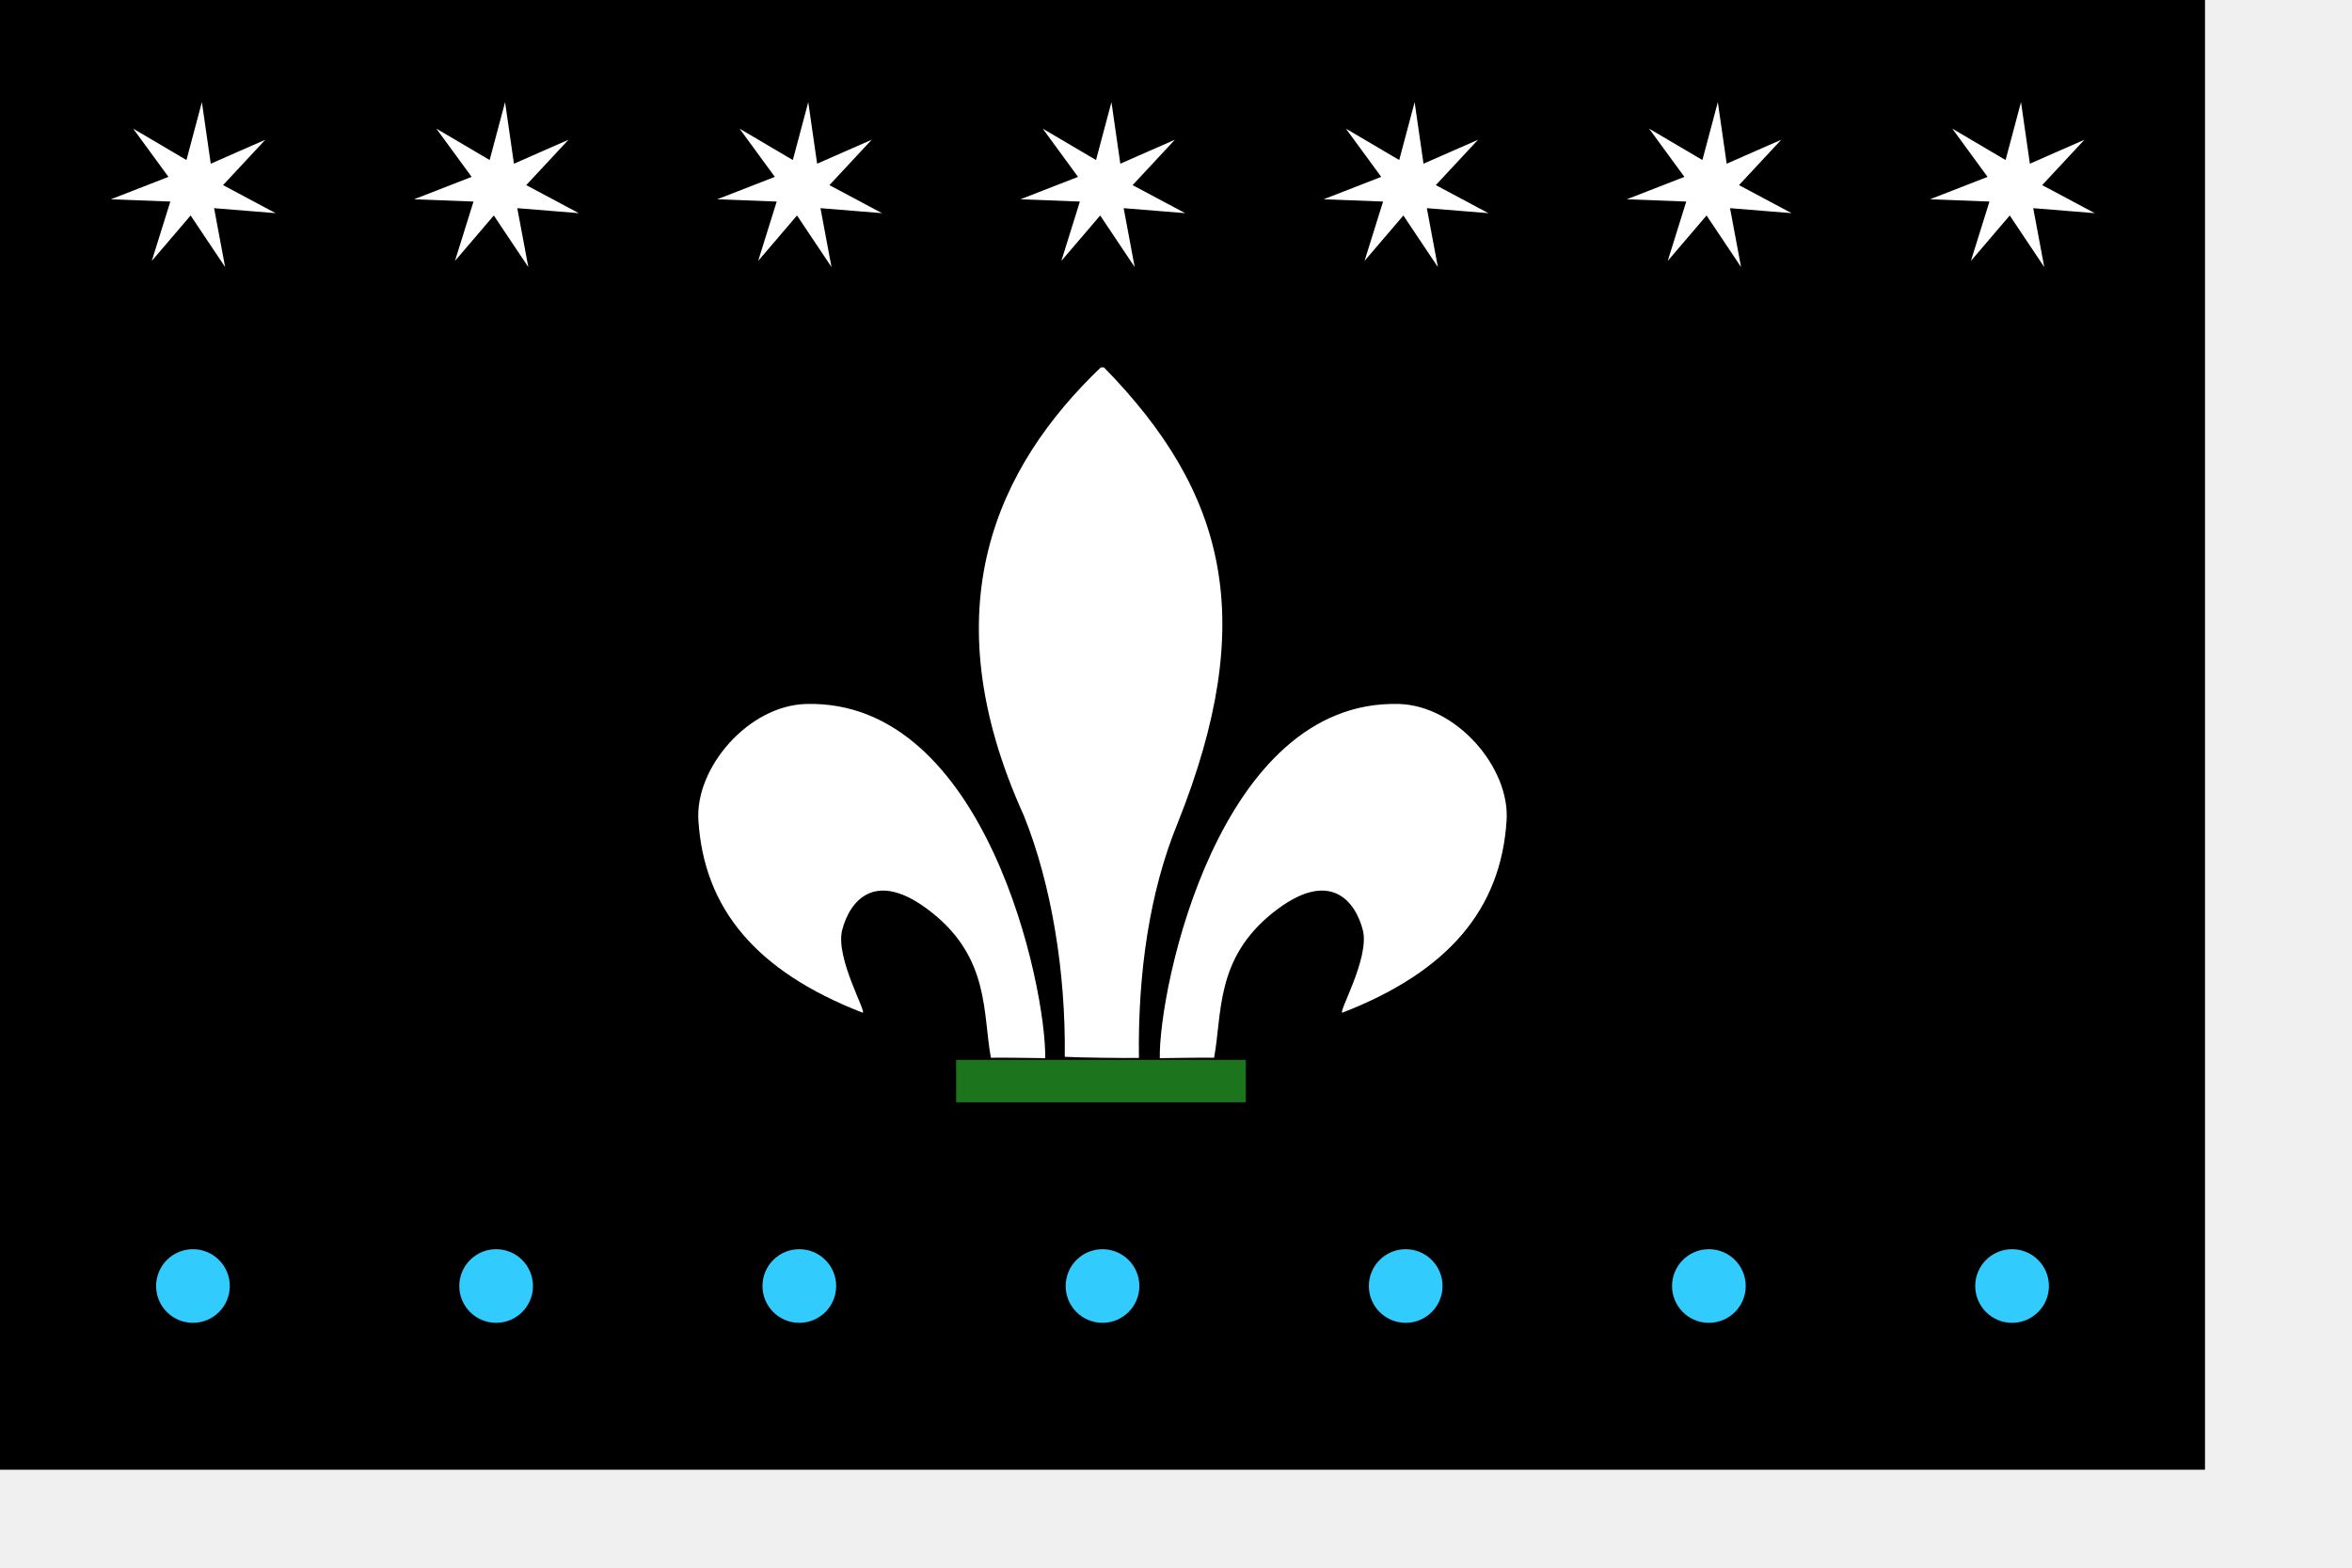
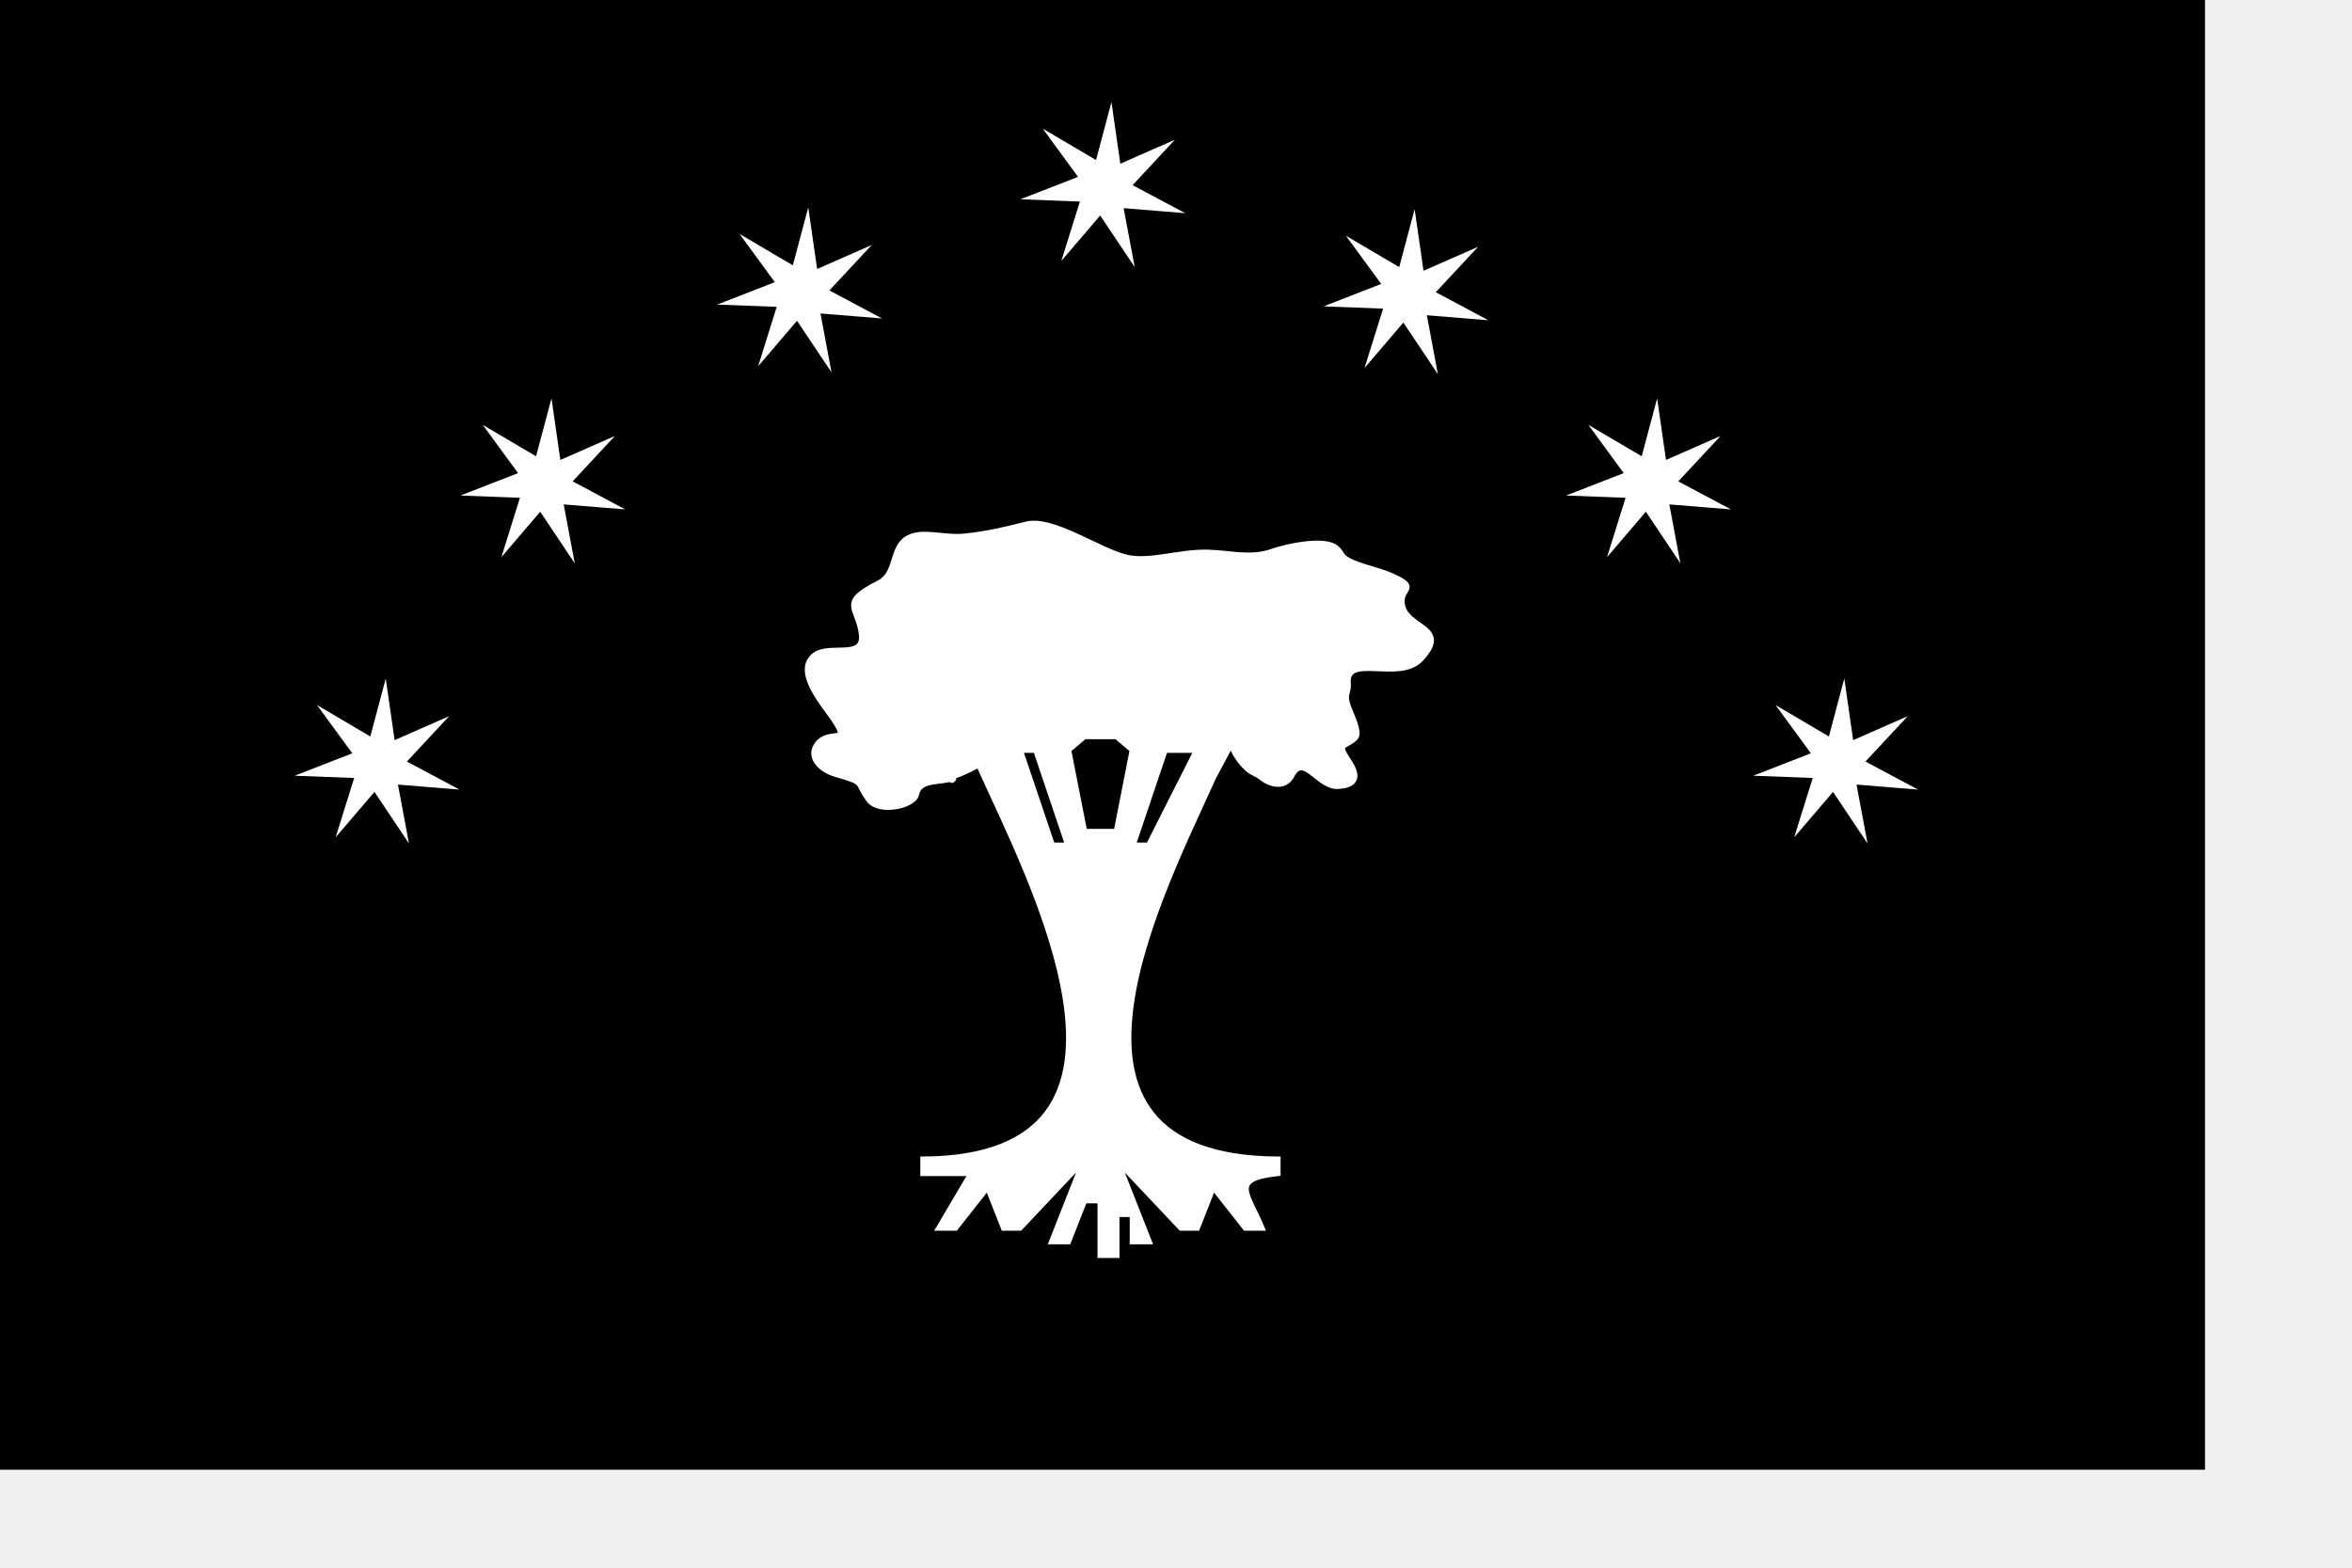
<svg xmlns="http://www.w3.org/2000/svg" id="svg1350" width="300pt" height="200pt">
  <defs id="defs1352">
    <defs id="defs5117" />
  </defs>
  <rect style="font-size:12;fill:#000000;fill-opacity:1;fill-rule:evenodd;" id="rect625" x="0" y="0" height="250" width="375" />
-   <path style="font-size:12;fill:#ffffff;fill-opacity:1;fill-rule:evenodd;stroke:#000000;stroke-width:0;stroke-miterlimit:4;" d="M 208.804,151.695 C 220.002,147.263 225.514,140.554 226.106,131.084 C 226.486,125.391 220.803,118.713 214.72,118.558 C 195.714,118.044 189.36,149.03 189.475,156.594 C 190.277,156.591 194.231,156.512 195.211,156.55 C 196.078,151.774 195.334,145.923 201.407,140.988 C 207.48,136.054 210.165,139.814 210.924,142.85 C 211.683,145.887 208.121,152.004 208.804,151.695 L 208.804,151.695 L 208.804,151.695 L 208.804,151.695 L 208.804,151.695 L 208.804,151.695 z " id="path619" transform="matrix(1.610048,0,0,1.583952,-107.8211,-68.04275)" />
-   <path style="font-size:12;fill:#ffffff;fill-opacity:1;fill-rule:evenodd;stroke:#000000;stroke-width:0;stroke-miterlimit:4;" d="M 158.043,151.695 C 146.846,147.263 141.333,140.554 140.741,131.084 C 140.362,125.39 146.044,118.713 152.128,118.558 C 171.133,118.044 177.488,149.03 177.373,156.594 C 176.571,156.591 172.617,156.512 171.636,156.55 C 170.77,151.774 171.514,145.923 165.441,140.988 C 159.368,136.054 156.683,139.814 155.924,142.85 C 155.165,145.887 158.727,152.004 158.043,151.695 L 158.043,151.695 L 158.043,151.695 L 158.043,151.695 L 158.043,151.695 L 158.043,151.695 z " id="path620" transform="matrix(1.610048,0,0,1.583952,-107.8211,-68.04275)" />
-   <path style="font-size:12;fill:#ffffff;fill-opacity:1;fill-rule:evenodd;stroke:#000000;stroke-width:0;stroke-miterlimit:4;" d="M 183.582,82.416 C 196.496,95.844 199.964,109.502 191.353,131.38 C 188.4,138.687 187.15,147.455 187.271,156.569 C 186.021,156.598 180.7,156.537 179.439,156.448 C 179.55,147.445 178.057,137.97 175.114,130.541 C 165.143,108.199 172.329,93.044 183.239,82.416 L 183.41,82.416 L 183.582,82.416 L 183.582,82.416 z " id="path621" transform="matrix(1.610048,0,0,1.583952,-107.8211,-68.04275)" />
-   <rect style="font-size:12;fill:#1c751d;fill-opacity:1;fill-rule:evenodd;stroke:#000000;stroke-width:0;stroke-miterlimit:4;" id="rect623" width="30.6" height="4.552" x="167.961" y="156.781" transform="matrix(1.610048,0,0,1.583952,-107.8211,-68.04275)" />
  <path style="fill:#ffffff;fill-opacity:1;fill-rule:evenodd;stroke:#000000;stroke-width:1pt;stroke-linecap:butt;stroke-linejoin:miter;stroke-opacity:1;" id="path2567" d="M 50.719,37.174 L 44.64,28.151 L 37.742,36.159 L 41.006,25.781 L 30.444,25.381 L 40.593,21.462 L 34.321,12.955 L 43.713,18.446 L 46.453,8.239 L 48.016,19.005 L 57.704,14.783 L 50.261,22.718 L 59.603,27.66 L 48.759,26.788 L 50.719,37.174 z " transform="matrix(1.232997,0,0,1.242459,131.9858,3.039597)" />
-   <path style="fill:#32cbfe;fill-opacity:1;fill-rule:evenodd;stroke:#000000;stroke-width:1pt;stroke-linecap:butt;stroke-linejoin:miter;stroke-opacity:1;" id="path2578" d="M 50.534 149.857 A 7.219 7.219 0 1 0 36.096,149.857 A 7.219 7.219 0 1 0 50.534 149.857 z" transform="matrix(0.956373,0,0,0.955722,146.0765,75.53165)" />
-   <path style="fill:#ffffff;fill-opacity:1;fill-rule:evenodd;stroke:#000000;stroke-width:1pt;stroke-linecap:butt;stroke-linejoin:miter;stroke-opacity:1;" id="path3206" d="M 50.719,37.174 L 44.64,28.151 L 37.742,36.159 L 41.006,25.781 L 30.444,25.381 L 40.593,21.462 L 34.321,12.955 L 43.713,18.446 L 46.453,8.239 L 48.016,19.005 L 57.704,14.783 L 50.261,22.718 L 59.603,27.66 L 48.759,26.788 L 50.719,37.174 z " transform="matrix(1.232997,0,0,1.242459,183.5483,3.039597)" />
-   <path style="fill:#ffffff;fill-opacity:1;fill-rule:evenodd;stroke:#000000;stroke-width:1pt;stroke-linecap:butt;stroke-linejoin:miter;stroke-opacity:1;" id="path3207" d="M 50.719,37.174 L 44.64,28.151 L 37.742,36.159 L 41.006,25.781 L 30.444,25.381 L 40.593,21.462 L 34.321,12.955 L 43.713,18.446 L 46.453,8.239 L 48.016,19.005 L 57.704,14.783 L 50.261,22.718 L 59.603,27.66 L 48.759,26.788 L 50.719,37.174 z " transform="matrix(1.232997,0,0,1.242459,235.1108,3.039597)" />
-   <path style="fill:#ffffff;fill-opacity:1;fill-rule:evenodd;stroke:#000000;stroke-width:1pt;stroke-linecap:butt;stroke-linejoin:miter;stroke-opacity:1;" id="path3208" d="M 50.719,37.174 L 44.64,28.151 L 37.742,36.159 L 41.006,25.781 L 30.444,25.381 L 40.593,21.462 L 34.321,12.955 L 43.713,18.446 L 46.453,8.239 L 48.016,19.005 L 57.704,14.783 L 50.261,22.718 L 59.603,27.66 L 48.759,26.788 L 50.719,37.174 z " transform="matrix(1.232997,0,0,1.242459,286.6733,3.039597)" />
-   <path style="fill:#ffffff;fill-opacity:1;fill-rule:evenodd;stroke:#000000;stroke-width:1pt;stroke-linecap:butt;stroke-linejoin:miter;stroke-opacity:1;" id="path3209" d="M 50.719,37.174 L 44.64,28.151 L 37.742,36.159 L 41.006,25.781 L 30.444,25.381 L 40.593,21.462 L 34.321,12.955 L 43.713,18.446 L 46.453,8.239 L 48.016,19.005 L 57.704,14.783 L 50.261,22.718 L 59.603,27.66 L 48.759,26.788 L 50.719,37.174 z " transform="matrix(1.232997,0,0,1.242459,80.42334,3.039597)" />
-   <path style="fill:#ffffff;fill-opacity:1;fill-rule:evenodd;stroke:#000000;stroke-width:1pt;stroke-linecap:butt;stroke-linejoin:miter;stroke-opacity:1;" id="path3210" d="M 50.719,37.174 L 44.64,28.151 L 37.742,36.159 L 41.006,25.781 L 30.444,25.381 L 40.593,21.462 L 34.321,12.955 L 43.713,18.446 L 46.453,8.239 L 48.016,19.005 L 57.704,14.783 L 50.261,22.718 L 59.603,27.66 L 48.759,26.788 L 50.719,37.174 z " transform="matrix(1.232997,0,0,1.242459,28.86084,3.039597)" />
-   <path style="fill:#ffffff;fill-opacity:1;fill-rule:evenodd;stroke:#000000;stroke-width:1pt;stroke-linecap:butt;stroke-linejoin:miter;stroke-opacity:1;" id="path3211" d="M 50.719,37.174 L 44.64,28.151 L 37.742,36.159 L 41.006,25.781 L 30.444,25.381 L 40.593,21.462 L 34.321,12.955 L 43.713,18.446 L 46.453,8.239 L 48.016,19.005 L 57.704,14.783 L 50.261,22.718 L 59.603,27.66 L 48.759,26.788 L 50.719,37.174 z " transform="matrix(1.232997,0,0,1.242459,-22.70166,3.039597)" />
-   <path style="fill:#32cbfe;fill-opacity:1;fill-rule:evenodd;stroke:#000000;stroke-width:1pt;stroke-linecap:butt;stroke-linejoin:miter;stroke-opacity:1;" id="path3213" d="M 50.534 149.857 A 7.219 7.219 0 1 0 36.096,149.857 A 7.219 7.219 0 1 0 50.534 149.857 z" transform="matrix(0.956373,0,0,0.955722,197.639,75.53165)" />
-   <path style="fill:#32cbfe;fill-opacity:1;fill-rule:evenodd;stroke:#000000;stroke-width:1pt;stroke-linecap:butt;stroke-linejoin:miter;stroke-opacity:1;" id="path3214" d="M 50.534 149.857 A 7.219 7.219 0 1 0 36.096,149.857 A 7.219 7.219 0 1 0 50.534 149.857 z" transform="matrix(0.956373,0,0,0.955722,249.2015,75.53165)" />
-   <path style="fill:#32cbfe;fill-opacity:1;fill-rule:evenodd;stroke:#000000;stroke-width:1pt;stroke-linecap:butt;stroke-linejoin:miter;stroke-opacity:1;" id="path3215" d="M 50.534 149.857 A 7.219 7.219 0 1 0 36.096,149.857 A 7.219 7.219 0 1 0 50.534 149.857 z" transform="matrix(0.956373,0,0,0.955722,300.764,75.53165)" />
-   <path style="fill:#32cbfe;fill-opacity:1;fill-rule:evenodd;stroke:#000000;stroke-width:1pt;stroke-linecap:butt;stroke-linejoin:miter;stroke-opacity:1;" id="path3216" d="M 50.534 149.857 A 7.219 7.219 0 1 0 36.096,149.857 A 7.219 7.219 0 1 0 50.534 149.857 z" transform="matrix(0.956373,0,0,0.955722,94.51396,75.53165)" />
-   <path style="fill:#32cbfe;fill-opacity:1;fill-rule:evenodd;stroke:#000000;stroke-width:1pt;stroke-linecap:butt;stroke-linejoin:miter;stroke-opacity:1;" id="path3217" d="M 50.534 149.857 A 7.219 7.219 0 1 0 36.096,149.857 A 7.219 7.219 0 1 0 50.534 149.857 z" transform="matrix(0.956373,0,0,0.955722,42.95146,75.53165)" />
-   <path style="fill:#32cbfe;fill-opacity:1;fill-rule:evenodd;stroke:#000000;stroke-width:1pt;stroke-linecap:butt;stroke-linejoin:miter;stroke-opacity:1;" id="path3218" d="M 50.534 149.857 A 7.219 7.219 0 1 0 36.096,149.857 A 7.219 7.219 0 1 0 50.534 149.857 z" transform="matrix(0.956373,0,0,0.955722,-8.61104,75.53165)" />
+   <path style="fill:#ffffff;fill-opacity:1;fill-rule:evenodd;stroke:#000000;stroke-width:1pt;stroke-linecap:butt;stroke-linejoin:miter;stroke-opacity:1;" id="path3206" d="M 50.719,37.174 L 44.64,28.151 L 37.742,36.159 L 41.006,25.781 L 30.444,25.381 L 40.593,21.462 L 34.321,12.955 L 43.713,18.446 L 46.453,8.239 L 48.016,19.005 L 57.704,14.783 L 50.261,22.718 L 59.603,27.66 L 48.759,26.788 L 50.719,37.174 z " transform="matrix(1.232997,0,0,1.242459,183.5483,21.25326)" />
+   <path style="fill:#ffffff;fill-opacity:1;fill-rule:evenodd;stroke:#000000;stroke-width:1pt;stroke-linecap:butt;stroke-linejoin:miter;stroke-opacity:1;" id="path3207" d="M 50.719,37.174 L 44.64,28.151 L 37.742,36.159 L 41.006,25.781 L 30.444,25.381 L 40.593,21.462 L 34.321,12.955 L 43.713,18.446 L 46.453,8.239 L 48.016,19.005 L 57.704,14.783 L 50.261,22.718 L 59.603,27.66 L 48.759,26.788 L 50.719,37.174 z " transform="matrix(1.232997,0,0,1.242459,224.7898,53.43075)" />
+   <path style="fill:#ffffff;fill-opacity:1;fill-rule:evenodd;stroke:#000000;stroke-width:1pt;stroke-linecap:butt;stroke-linejoin:miter;stroke-opacity:1;" id="path3208" d="M 50.719,37.174 L 44.64,28.151 L 37.742,36.159 L 41.006,25.781 L 30.444,25.381 L 40.593,21.462 L 34.321,12.955 L 43.713,18.446 L 46.453,8.239 L 48.016,19.005 L 57.704,14.783 L 50.261,22.718 L 59.603,27.66 L 48.759,26.788 L 50.719,37.174 z " transform="matrix(1.232997,0,0,1.242459,256.6207,101.0899)" />
+   <path style="fill:#ffffff;fill-opacity:1;fill-rule:evenodd;stroke:#000000;stroke-width:1pt;stroke-linecap:butt;stroke-linejoin:miter;stroke-opacity:1;" id="path3209" d="M 50.719,37.174 L 44.64,28.151 L 37.742,36.159 L 41.006,25.781 L 30.444,25.381 L 40.593,21.462 L 34.321,12.955 L 43.713,18.446 L 46.453,8.239 L 48.016,19.005 L 57.704,14.783 L 50.261,22.718 L 59.603,27.66 L 48.759,26.788 L 50.719,37.174 z " transform="matrix(1.232997,0,0,1.242459,80.42332,20.94973)" />
+   <path style="fill:#ffffff;fill-opacity:1;fill-rule:evenodd;stroke:#000000;stroke-width:1pt;stroke-linecap:butt;stroke-linejoin:miter;stroke-opacity:1;" id="path3210" d="M 50.719,37.174 L 44.64,28.151 L 37.742,36.159 L 41.006,25.781 L 30.444,25.381 L 40.593,21.462 L 34.321,12.955 L 43.713,18.446 L 46.453,8.239 L 48.016,19.005 L 57.704,14.783 L 50.261,22.718 L 59.603,27.66 L 48.759,26.788 L 50.719,37.174 z " transform="matrix(1.232997,0,0,1.242459,36.75346,53.43077)" />
+   <path style="fill:#ffffff;fill-opacity:1;fill-rule:evenodd;stroke:#000000;stroke-width:1pt;stroke-linecap:butt;stroke-linejoin:miter;stroke-opacity:1;" id="path3211" d="M 50.719,37.174 L 44.64,28.151 L 37.742,36.159 L 41.006,25.781 L 30.444,25.381 L 40.593,21.462 L 34.321,12.955 L 43.713,18.446 L 46.453,8.239 L 48.016,19.005 L 57.704,14.783 L 50.261,22.718 L 59.603,27.66 L 48.759,26.788 L 50.719,37.174 z " transform="matrix(1.232997,0,0,1.242459,8.565164,101.09)" />
+   <g id="g656" style="stroke:#ffffff;stroke-opacity:1;stroke-width:1;stroke-dasharray:none;" transform="translate(159.521,126.8882)">
+     <path style="font-size:12;fill:#ffffff;stroke:#ffffff;stroke-opacity:1;stroke-width:1;stroke-dasharray:none;" d="M 44.067 0.673 L 35.848 16.929 L 33.108 16.929 L 38.587 0.673 L 44.067 0.673 z M 13.93 0.673 L 16.67 0.673 L 22.149 16.929 L 19.41 16.929 L 13.93 0.673 M 30.368 -1.649 L 33.108 0.673 L 30.368 14.607 L 24.889 14.607 L 22.149 0.673 L 24.889 -1.649 L 30.368 -1.649 M 6.991 3.232 C 15.468 22.222 41.275 70.071 -2.508 70.342 L -2.508 72.664 L 5.711 72.664 L 0.232 81.953 L 2.971 81.953 L 8.451 74.986 L 11.191 81.953 L 13.93 81.953 L 24.889 70.342 L 19.41 84.275 L 22.149 84.275 L 24.889 77.309 L 27.629 77.309 L 27.629 86.598 L 30.368 86.598 L 30.368 79.631 L 33.108 79.631 L 33.108 84.275 L 35.848 84.275 L 30.368 70.342 L 41.327 81.953 L 44.067 81.953 L 46.807 74.986 L 52.286 81.953 L 55.026 81.953 C 52.597 76.093 49.444 73.574 57.765 72.664 L 57.765 70.342 C 13.983 70.071 38.33 24.307 46.807 5.318 L 50.968 -2.459 L 27.547 -5.247 L 9.811 -1.947 " id="path3" />
+     <path style="font-size:12;fill:#ffffff;fill-rule:evenodd;stroke:#ffffff;stroke-width:1;stroke-opacity:1;stroke-dasharray:none;" d="M 2.762 5.397 C 0.155 6.362 -3.108 5.413 -3.733 8.261 C -4.151 10.16 -9.995 11.445 -11.711 9.147 C -14.069 5.99 -12.029 6.32 -17.339 4.786 C -20.059 4.001 -22.166 1.756 -20.402 -0.4 C -18.373 -2.88 -14.624 -0.015 -17.704 -4.583 C -19.316 -6.974 -24.587 -12.876 -20.823 -15.492 C -18.305 -17.241 -12.443 -14.631 -12.951 -18.972 C -13.508 -23.736 -16.879 -24.216 -10.042 -27.673 C -6.262 -29.585 -8.509 -35.174 -3.304 -35.876 C -1.218 -36.158 1.839 -35.357 4.399 -35.614 C 8.233 -35.998 11.333 -36.729 15.014 -37.666 C 19.434 -38.792 27.224 -33.23 31.962 -32.059 C 35.939 -31.076 41.075 -33.036 45.9 -32.892 C 49.92 -32.772 53.169 -31.729 56.988 -33.085 C 59.247 -33.888 65.668 -35.288 67.654 -33.693 C 68.831 -32.748 68.178 -32.188 70.45 -31.204 C 72.987 -30.105 75.558 -29.779 78.108 -28.451 C 81.326 -26.776 78.69 -26.794 78.866 -24.382 C 79.199 -19.792 87.334 -20.426 82.079 -14.805 C 78.411 -10.881 69.247 -15.914 69.707 -10.616 C 69.851 -8.958 68.902 -8.954 69.757 -6.604 C 70.224 -5.32 71.795 -2.248 70.958 -1.424 C 69.202 0.304 67.619 -0.686 69.768 2.517 C 71.054 4.435 71.859 6.605 68.037 6.825 C 64.699 7.016 62.202 1.075 60.145 4.99 C 58.988 7.191 56.568 6.628 54.822 5.201 C 54.226 4.713 53.487 4.608 52.669 3.866 C 48.283 -0.114 51.809 -2.784 41.73 -3.242 C 33.809 -3.602 27.52 -3.928 19.659 -2.988 C 12.786 -2.166 10.037 2.415 2.727 5.099 C 2.683 5.212 1.896 6.383 2.762 5.397 z " id="path619" />
+   </g>
</svg>
